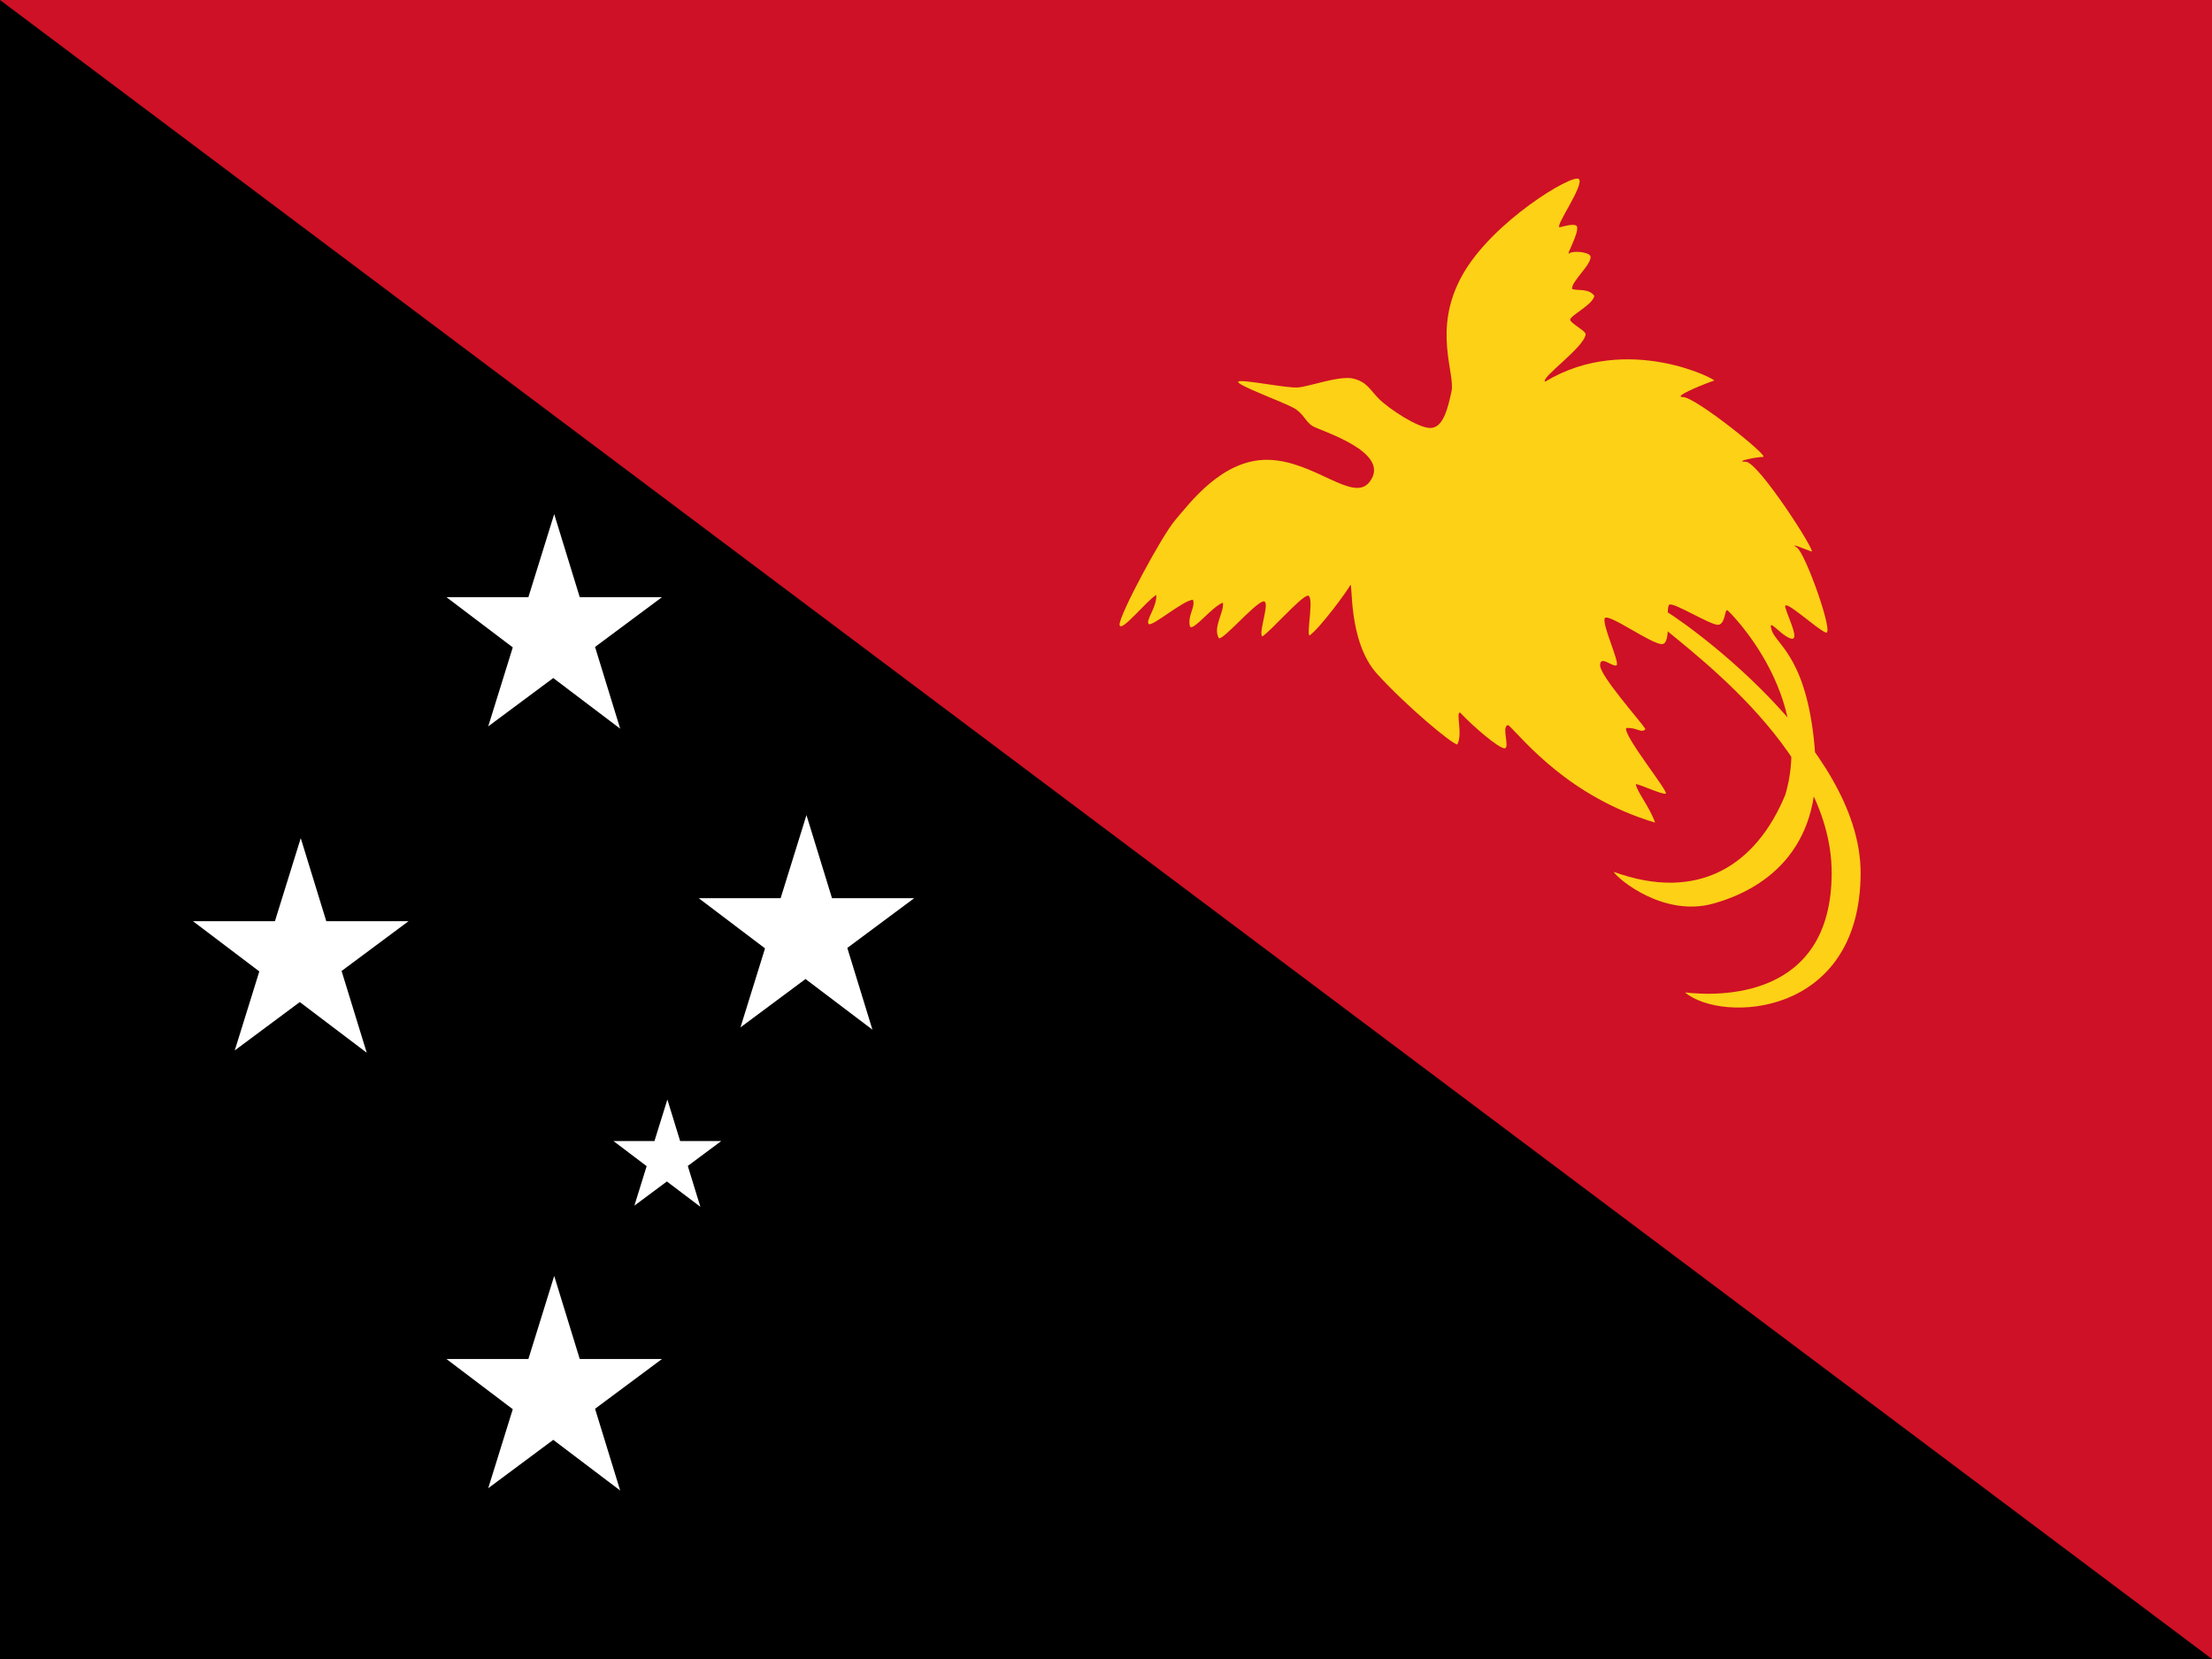
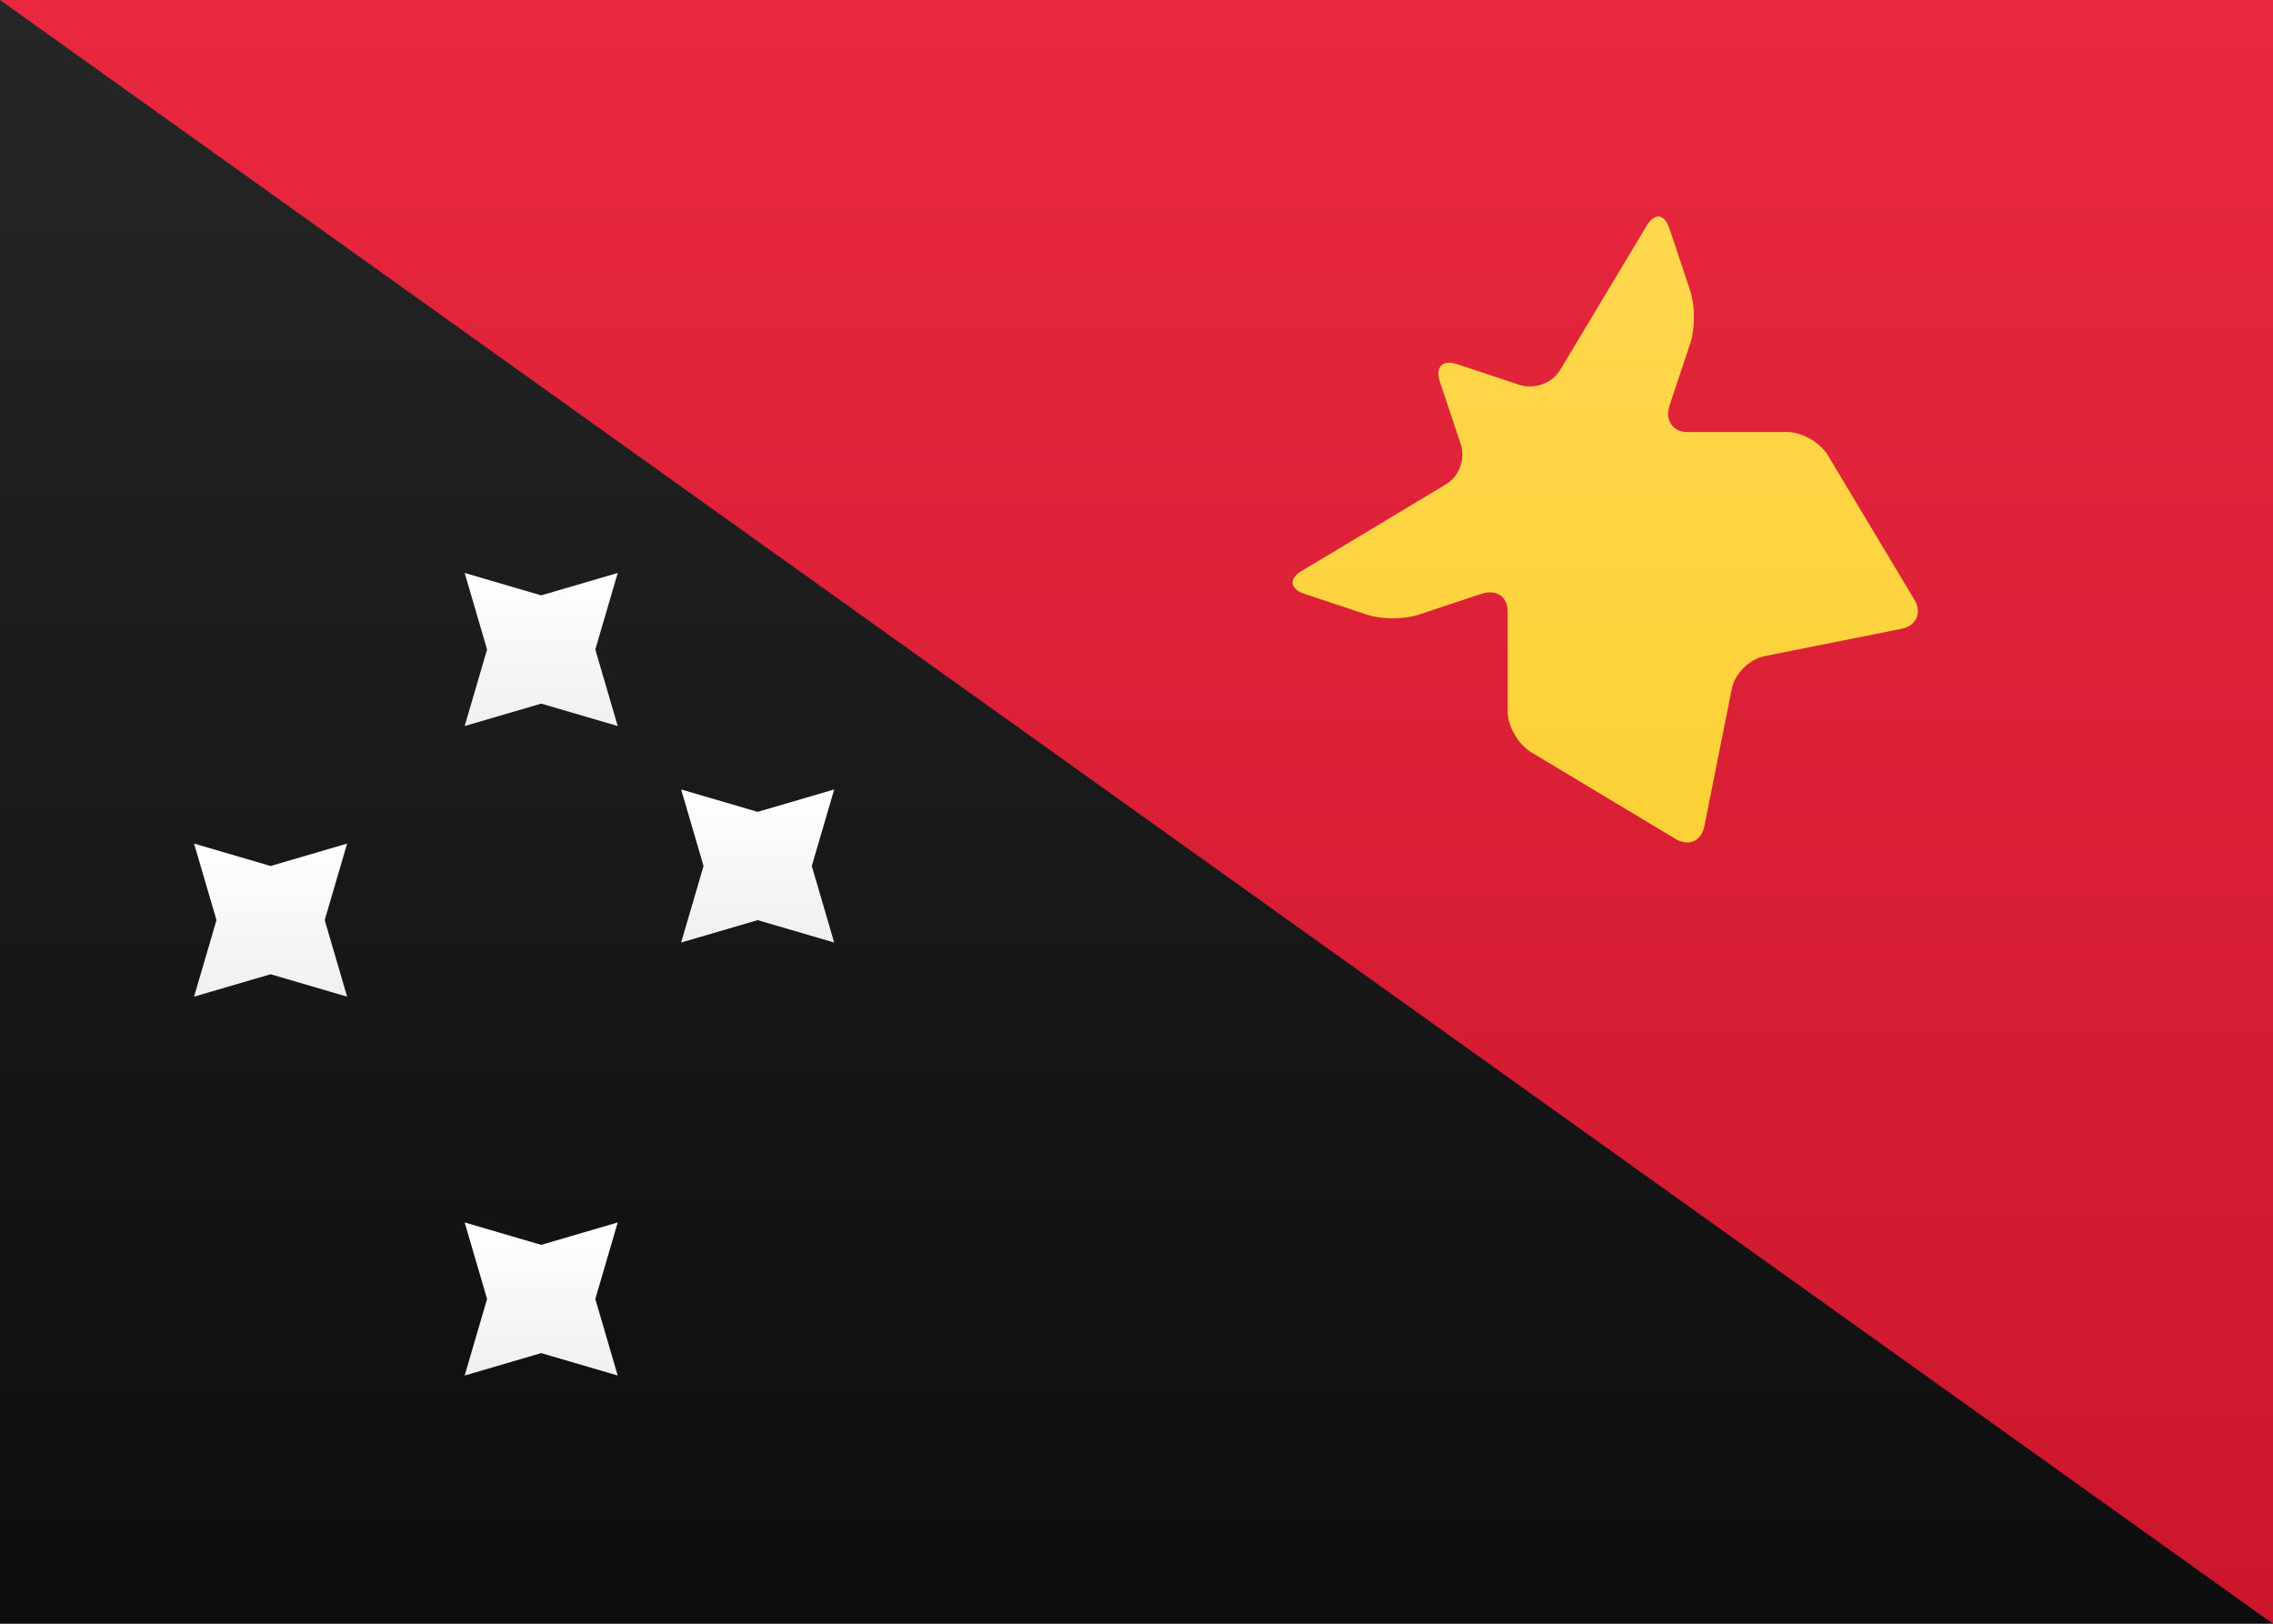
- <svg xmlns="http://www.w3.org/2000/svg" xmlns:xlink="http://www.w3.org/1999/xlink" viewBox="0 0 768 576">
-   <rect width="768" height="576" fill="#000" />
-   <path d="M0,0H768V576z" fill="#ce1126" />
-   <path d="M475.485,167.354C469.812,174.68 456.39,159.984 440.31,159.648C424.23,159.313 412.839,175.058 408.15,180.419C403.46,185.779 388.385,213.918 388.72,216.933C389.055,219.948 398.101,208.559 401.45,206.549C401.785,210.569 397.765,215.259 398.77,216.599C399.775,217.938 410.494,208.559 414.18,208.224C415.185,210.904 412.17,213.584 413.175,217.604C414.515,218.943 420.545,210.903 424.565,209.229C425.235,212.244 420.88,217.939 423.225,221.624C424.9,221.958 434.949,210.234 438.3,208.893C441.65,207.553 436.624,219.948 438.3,220.953C441.315,218.943 450.695,208.223 453.71,206.883C456.725,205.544 453.376,220.619 454.715,220.619C458.4,217.938 467.78,205.209 468.785,203.199C469.79,201.189 467.78,222.629 478.165,234.019C488.55,245.41 504.296,258.474 505.97,258.474C507.98,254.789 505.301,247.084 506.975,247.419C511.665,252.444 520.375,259.814 522.385,259.814C524.395,259.814 521.044,251.774 523.725,251.774C529.085,256.799 544.495,276.564 574.645,285.609C572.635,279.914 568.279,274.889 567.945,272.209C569.955,272.544 576.991,275.895 578.33,275.559C579.67,275.223 563.59,255.459 564.595,252.779C568.28,252.444 569.956,254.789 571.295,253.113C569.62,250.434 555.55,234.689 555.55,231.003C555.55,227.318 559.906,231.674 561.245,231.003C562.585,230.333 555.886,216.263 557.225,214.589C558.565,212.914 573.304,223.634 576.99,223.634C580.675,223.634 577.995,210.569 579.67,209.898C581.345,209.228 593.741,216.933 596.42,216.933C599.1,216.933 598.765,211.238 599.77,211.908C600.775,212.579 629.92,241.724 619.87,275.894C609.82,300.349 589.721,313.414 560.24,302.694C561.915,305.374 577.66,318.439 594.745,313.749C611.83,309.059 632.599,295.659 630.255,262.159C627.91,228.66 616.854,223.969 615.18,218.944C613.505,213.919 617.861,220.284 621.545,221.625C625.23,222.965 620.875,214.589 619.87,210.903C618.865,207.218 630.925,218.609 633.94,219.614C636.955,220.619 626.905,192.144 623.89,190.134C620.875,188.124 626.905,190.803 628.915,191.474C630.925,192.144 610.489,160.319 606.135,160.319C601.78,160.319 609.819,158.643 612.165,158.643C614.51,158.643 588.716,137.873 584.36,137.873C580.005,137.873 593.739,132.512 595.08,132.178C597.425,132.512 565.265,115.093 536.455,132.512C534.78,131.174 550.024,120.621 550.525,116.099C550.693,114.926 545.501,112.413 545.165,111.074C544.83,109.734 553.205,105.714 553.54,102.699C551.53,100.019 547.845,101.024 545.835,100.354C545.333,97.842 552.871,91.644 552.2,88.965C551.698,87.457 546.169,86.955 544.83,87.96C543.49,88.965 548.348,80.925 547.51,78.58C546.841,77.575 544.16,78.245 541.48,78.915C539.805,78.58 550.19,64.174 548.18,62.164C546.17,60.154 518.029,76.904 507.645,95.664C497.26,114.424 505.301,129.499 503.96,135.864C502.62,142.229 500.944,148.594 496.59,148.594C492.235,148.594 482.186,141.894 478.835,138.544C475.485,135.195 474.815,132.849 470.125,131.509C465.435,130.17 454.715,134.19 450.695,134.524C446.675,134.859 430.93,131.509 429.925,132.514C428.92,133.519 445.335,139.549 449.02,141.559C452.705,143.569 453.041,146.25 455.72,147.924C458.4,149.598 483.525,156.969 475.485,167.354zM573.64,214.589C581.68,222.629 635.95,258.809 635.95,303.029C635.95,347.249 596.419,345.91 585.03,344.569C597.76,355.289 646,353.279 646,303.029C646,258.809 583.69,214.589 575.65,210.569C567.61,206.549 565.6,206.549 573.64,214.589z" fill="#fcd116" />
-   <g fill="#fff">
-     <path d="M220.254,418.599,231.709,381.748,243.164,419,213,396.168h37.418z" />
-     <path id="sl" d="m192.418,178.496 -22.909,73.702 60.327,-44.862h-74.836l60.327,45.664z" />
-     <use xlink:href="#sl" x="-88" y="112.504" />
-     <use xlink:href="#sl" x="87.582" y="104.504" />
-     <use xlink:href="#sl" y="264.504" />
+ <svg xmlns="http://www.w3.org/2000/svg" width="21px" height="15px" viewBox="0 0 21 15" version="1.1">
+   <defs>
+     <linearGradient x1="50%" y1="0%" x2="50%" y2="100%" id="linearGradient-1">
+       <stop stop-color="#FFFFFF" offset="0%" />
+       <stop stop-color="#F0F0F0" offset="100%" />
+     </linearGradient>
+     <linearGradient x1="50%" y1="0%" x2="50%" y2="100%" id="linearGradient-2">
+       <stop stop-color="#262626" offset="0%" />
+       <stop stop-color="#0D0D0D" offset="100%" />
+     </linearGradient>
+     <linearGradient x1="50%" y1="0%" x2="50%" y2="100%" id="linearGradient-3">
+       <stop stop-color="#E8283F" offset="0%" />
+       <stop stop-color="#CC162C" offset="100%" />
+     </linearGradient>
+     <linearGradient x1="50%" y1="0%" x2="50%" y2="100%" id="linearGradient-4">
+       <stop stop-color="#FFD84E" offset="0%" />
+       <stop stop-color="#FCD036" offset="100%" />
+     </linearGradient>
+   </defs>
+   <g id="Symbols" stroke="none" stroke-width="1" fill="none" fill-rule="evenodd">
+     <g id="PG">
+       <rect id="FlagBackground" fill="url(#linearGradient-1)" x="0" y="0" width="21" height="15" />
+       <rect id="Mask-Copy" fill="url(#linearGradient-2)" x="0" y="0" width="21" height="15" />
+       <polygon id="Mask" fill="url(#linearGradient-3)" points="0 0 21 0 21 15" />
+       <polygon id="Star-2" fill="url(#linearGradient-1)" points="5 12.5 4.293 12.707 4.5 12 4.293 11.293 5 11.5 5.707 11.293 5.5 12 5.707 12.707" />
+       <polygon id="Star-2" fill="url(#linearGradient-1)" points="5 6.5 4.293 6.707 4.5 6 4.293 5.293 5 5.5 5.707 5.293 5.5 6 5.707 6.707" />
+       <polygon id="Star-2" fill="url(#linearGradient-1)" points="2.5 9 1.793 9.207 2 8.5 1.793 7.793 2.5 8 3.207 7.793 3 8.5 3.207 9.207" />
+       <polygon id="Star-2" fill="url(#linearGradient-1)" points="7 8.5 6.293 8.707 6.5 8 6.293 7.293 7 7.5 7.707 7.293 7.5 8 7.707 8.707" />
+       <path d="M14.146,6.949 C14.026,6.877 13.929,6.708 13.929,6.573 L13.929,5.651 C13.929,5.515 13.831,5.438 13.683,5.487 L13.115,5.676 C12.979,5.722 12.771,5.726 12.623,5.676 L12.054,5.487 C11.918,5.442 11.903,5.348 12.025,5.275 L13.359,4.474 C13.479,4.402 13.543,4.246 13.494,4.098 L13.304,3.53 C13.259,3.394 13.32,3.316 13.468,3.366 L14.037,3.555 C14.173,3.6 14.34,3.542 14.413,3.42 L15.213,2.086 C15.285,1.966 15.376,1.967 15.425,2.115 L15.615,2.684 C15.66,2.82 15.664,3.028 15.615,3.176 L15.425,3.745 C15.38,3.881 15.454,3.991 15.59,3.991 L16.511,3.991 C16.647,3.991 16.815,4.086 16.888,4.207 L17.688,5.542 C17.76,5.661 17.702,5.782 17.572,5.808 L16.296,6.063 C16.161,6.09 16.027,6.228 16.001,6.358 L15.746,7.634 C15.719,7.77 15.602,7.823 15.48,7.75 L14.146,6.949 L14.146,6.949 Z" id="Rectangle-419" fill="url(#linearGradient-4)" />
+     </g>
  </g>
</svg>
